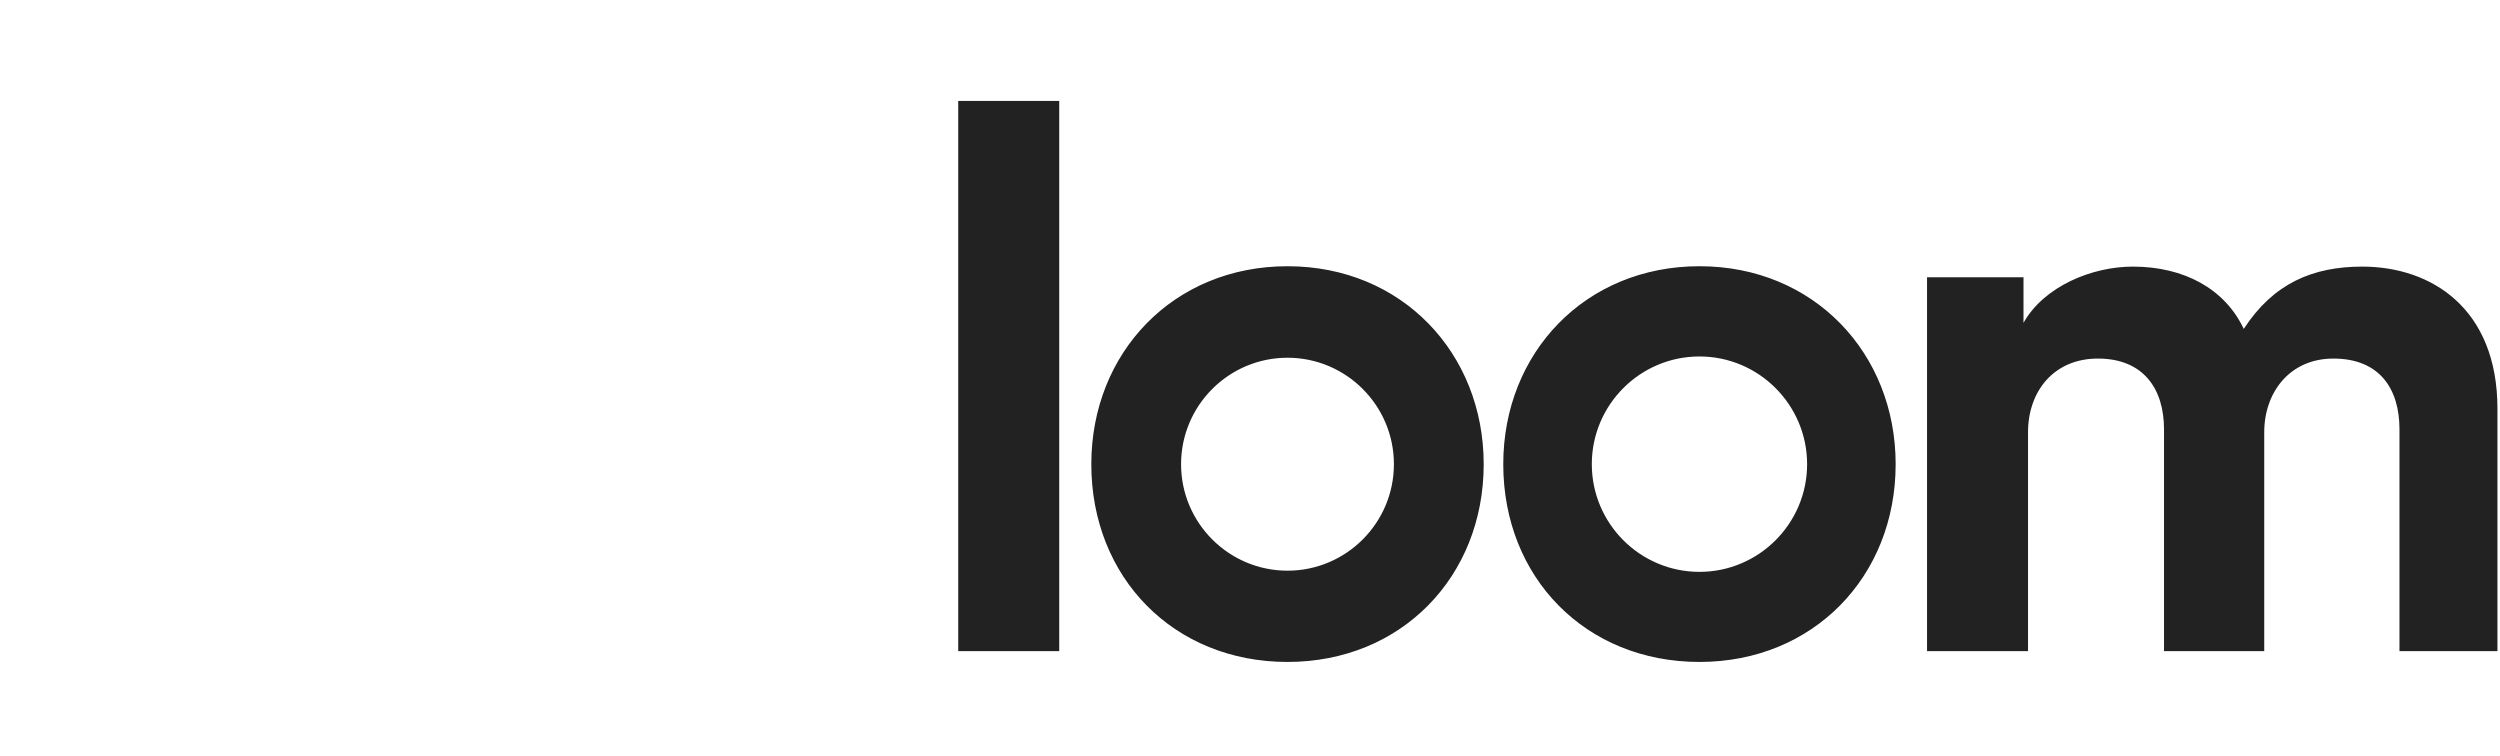
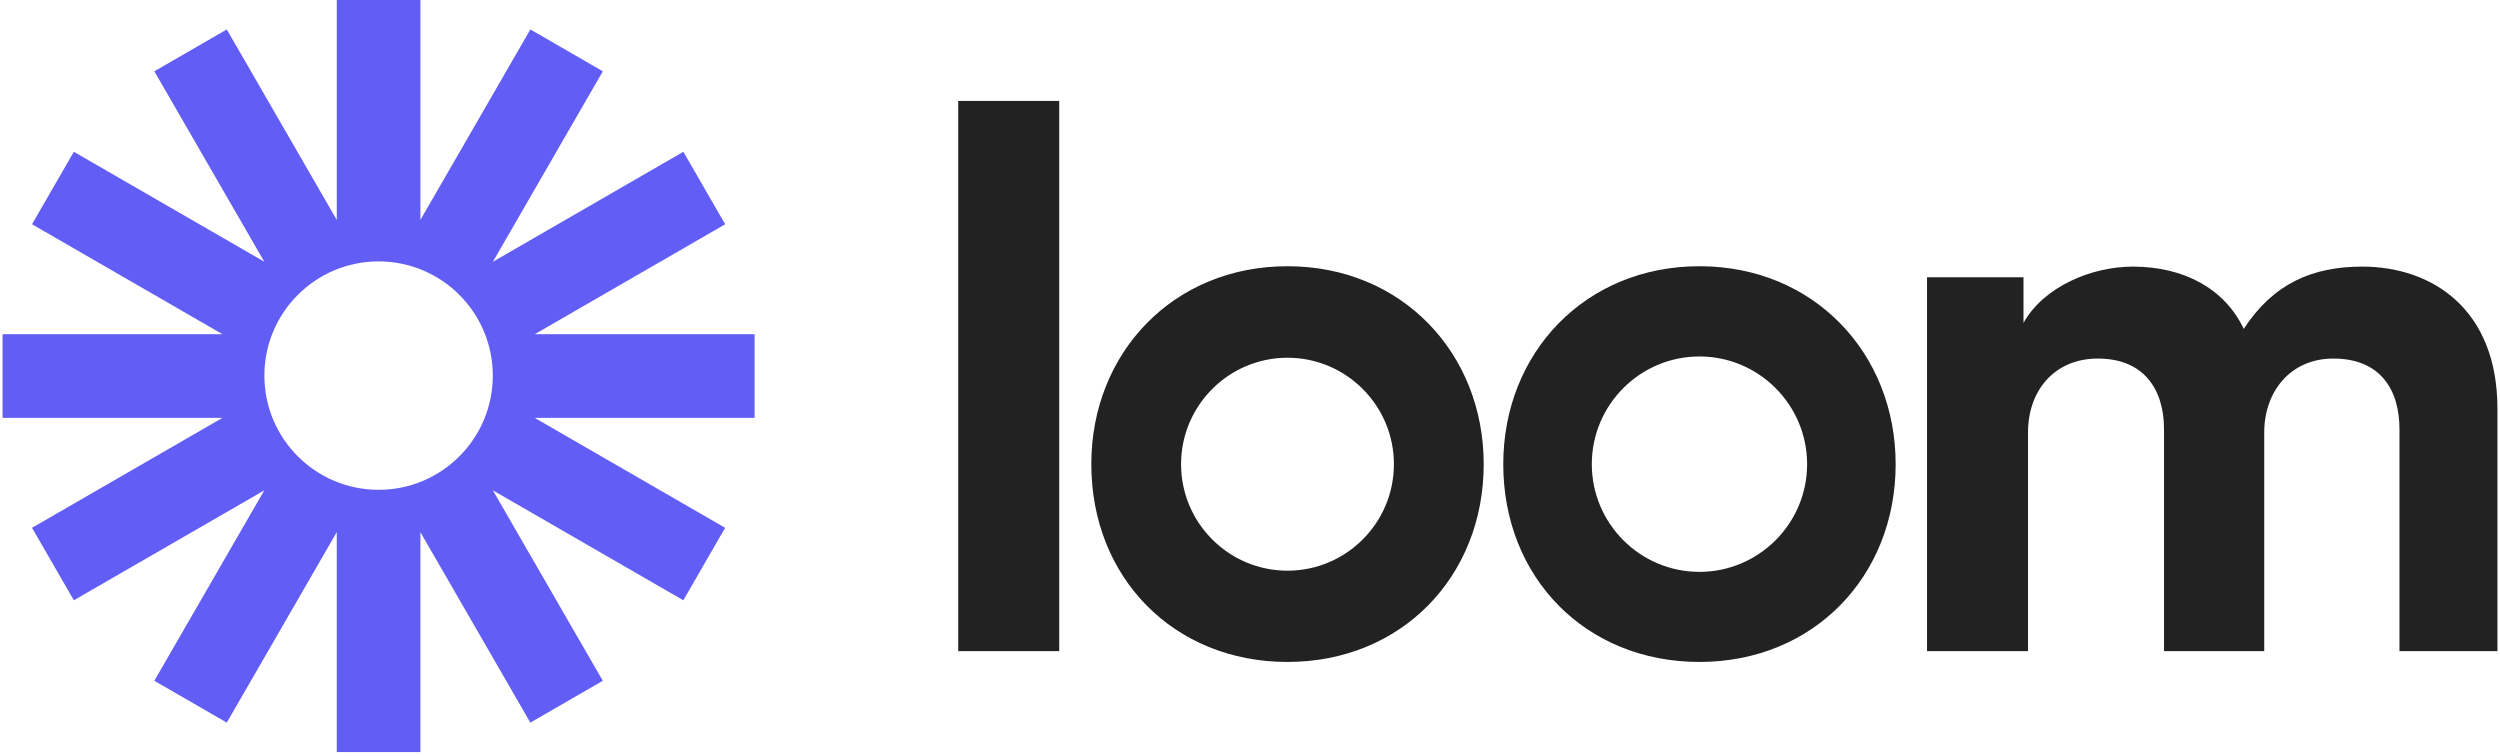
<svg xmlns="http://www.w3.org/2000/svg" aria-hidden="true" role="img" width="3.31em" height="1em" preserveAspectRatio="xMidYMid meet" viewBox="0 0 512 155">
  <path d="M263.696 54.635c23.521 0 40.264 17.897 40.264 40.625c0 23.095-16.92 40.585-40.264 40.585c-23.352 0-40.263-17.32-40.263-40.585c0-22.893 16.856-40.625 40.263-40.625zm84.542 0c23.521 0 40.263 17.897 40.263 40.625c0 23.095-16.929 40.585-40.263 40.585c-23.352 0-40.263-17.32-40.263-40.585c0-22.893 16.856-40.625 40.263-40.625zm136.02.078c14.182 0 27.742 8.578 27.742 29.16v49.75h-20.106V88.087c0-8.268-4.056-14.503-13.565-14.503c-8.886 0-14.187 6.862-14.187 15.13v44.912h-20.568v-45.54c0-8.267-4.208-14.502-13.565-14.502c-9.042 0-14.343 6.707-14.343 15.13v44.912h-20.724V56.895h19.795v9.36c4.207-7.484 14.03-11.542 22.445-11.542c10.448 0 18.862 4.525 22.758 12.787c6.074-9.36 14.187-12.787 24.318-12.787zM216.85 20.716v112.906h-20.729V20.716h20.73zm131.388 52.438c-12.182 0-22.093 9.919-22.093 22.102s9.911 22.102 22.093 22.102s22.093-9.919 22.093-22.102c-.004-12.183-9.916-22.102-22.093-22.102zm-84.542.26c-12.044 0-21.842 9.8-21.842 21.851c0 12.05 9.798 21.85 21.842 21.85c12.045 0 21.837-9.8 21.837-21.85s-9.792-21.85-21.837-21.85z" fill="#222" />
+   <path d="M154.342 68.589H109.21l39.086-22.567l-8.583-14.871l-39.087 22.566l22.562-39.083l-14.872-8.589l-22.561 39.083V0H68.587v45.133L46.017 6.045L31.15 14.63l22.566 39.083L14.629 31.15L6.045 46.018l39.086 22.566H0v17.17h45.127L6.045 108.318l8.584 14.872l39.082-22.562l-22.565 39.083l14.87 8.584l22.566-39.087v45.133h17.169v-45.129l22.561 39.083l14.87-8.584l-22.565-39.087l39.087 22.566l8.584-14.872l-39.082-22.562h45.127V68.59h.009zM77.17 100.52c-12.945 0-23.438-10.492-23.438-23.438c0-12.945 10.493-23.438 23.438-23.438c12.945 0 23.437 10.493 23.437 23.438c0 12.946-10.492 23.438-23.437 23.438z" fill="#625DF5" />
</svg>
